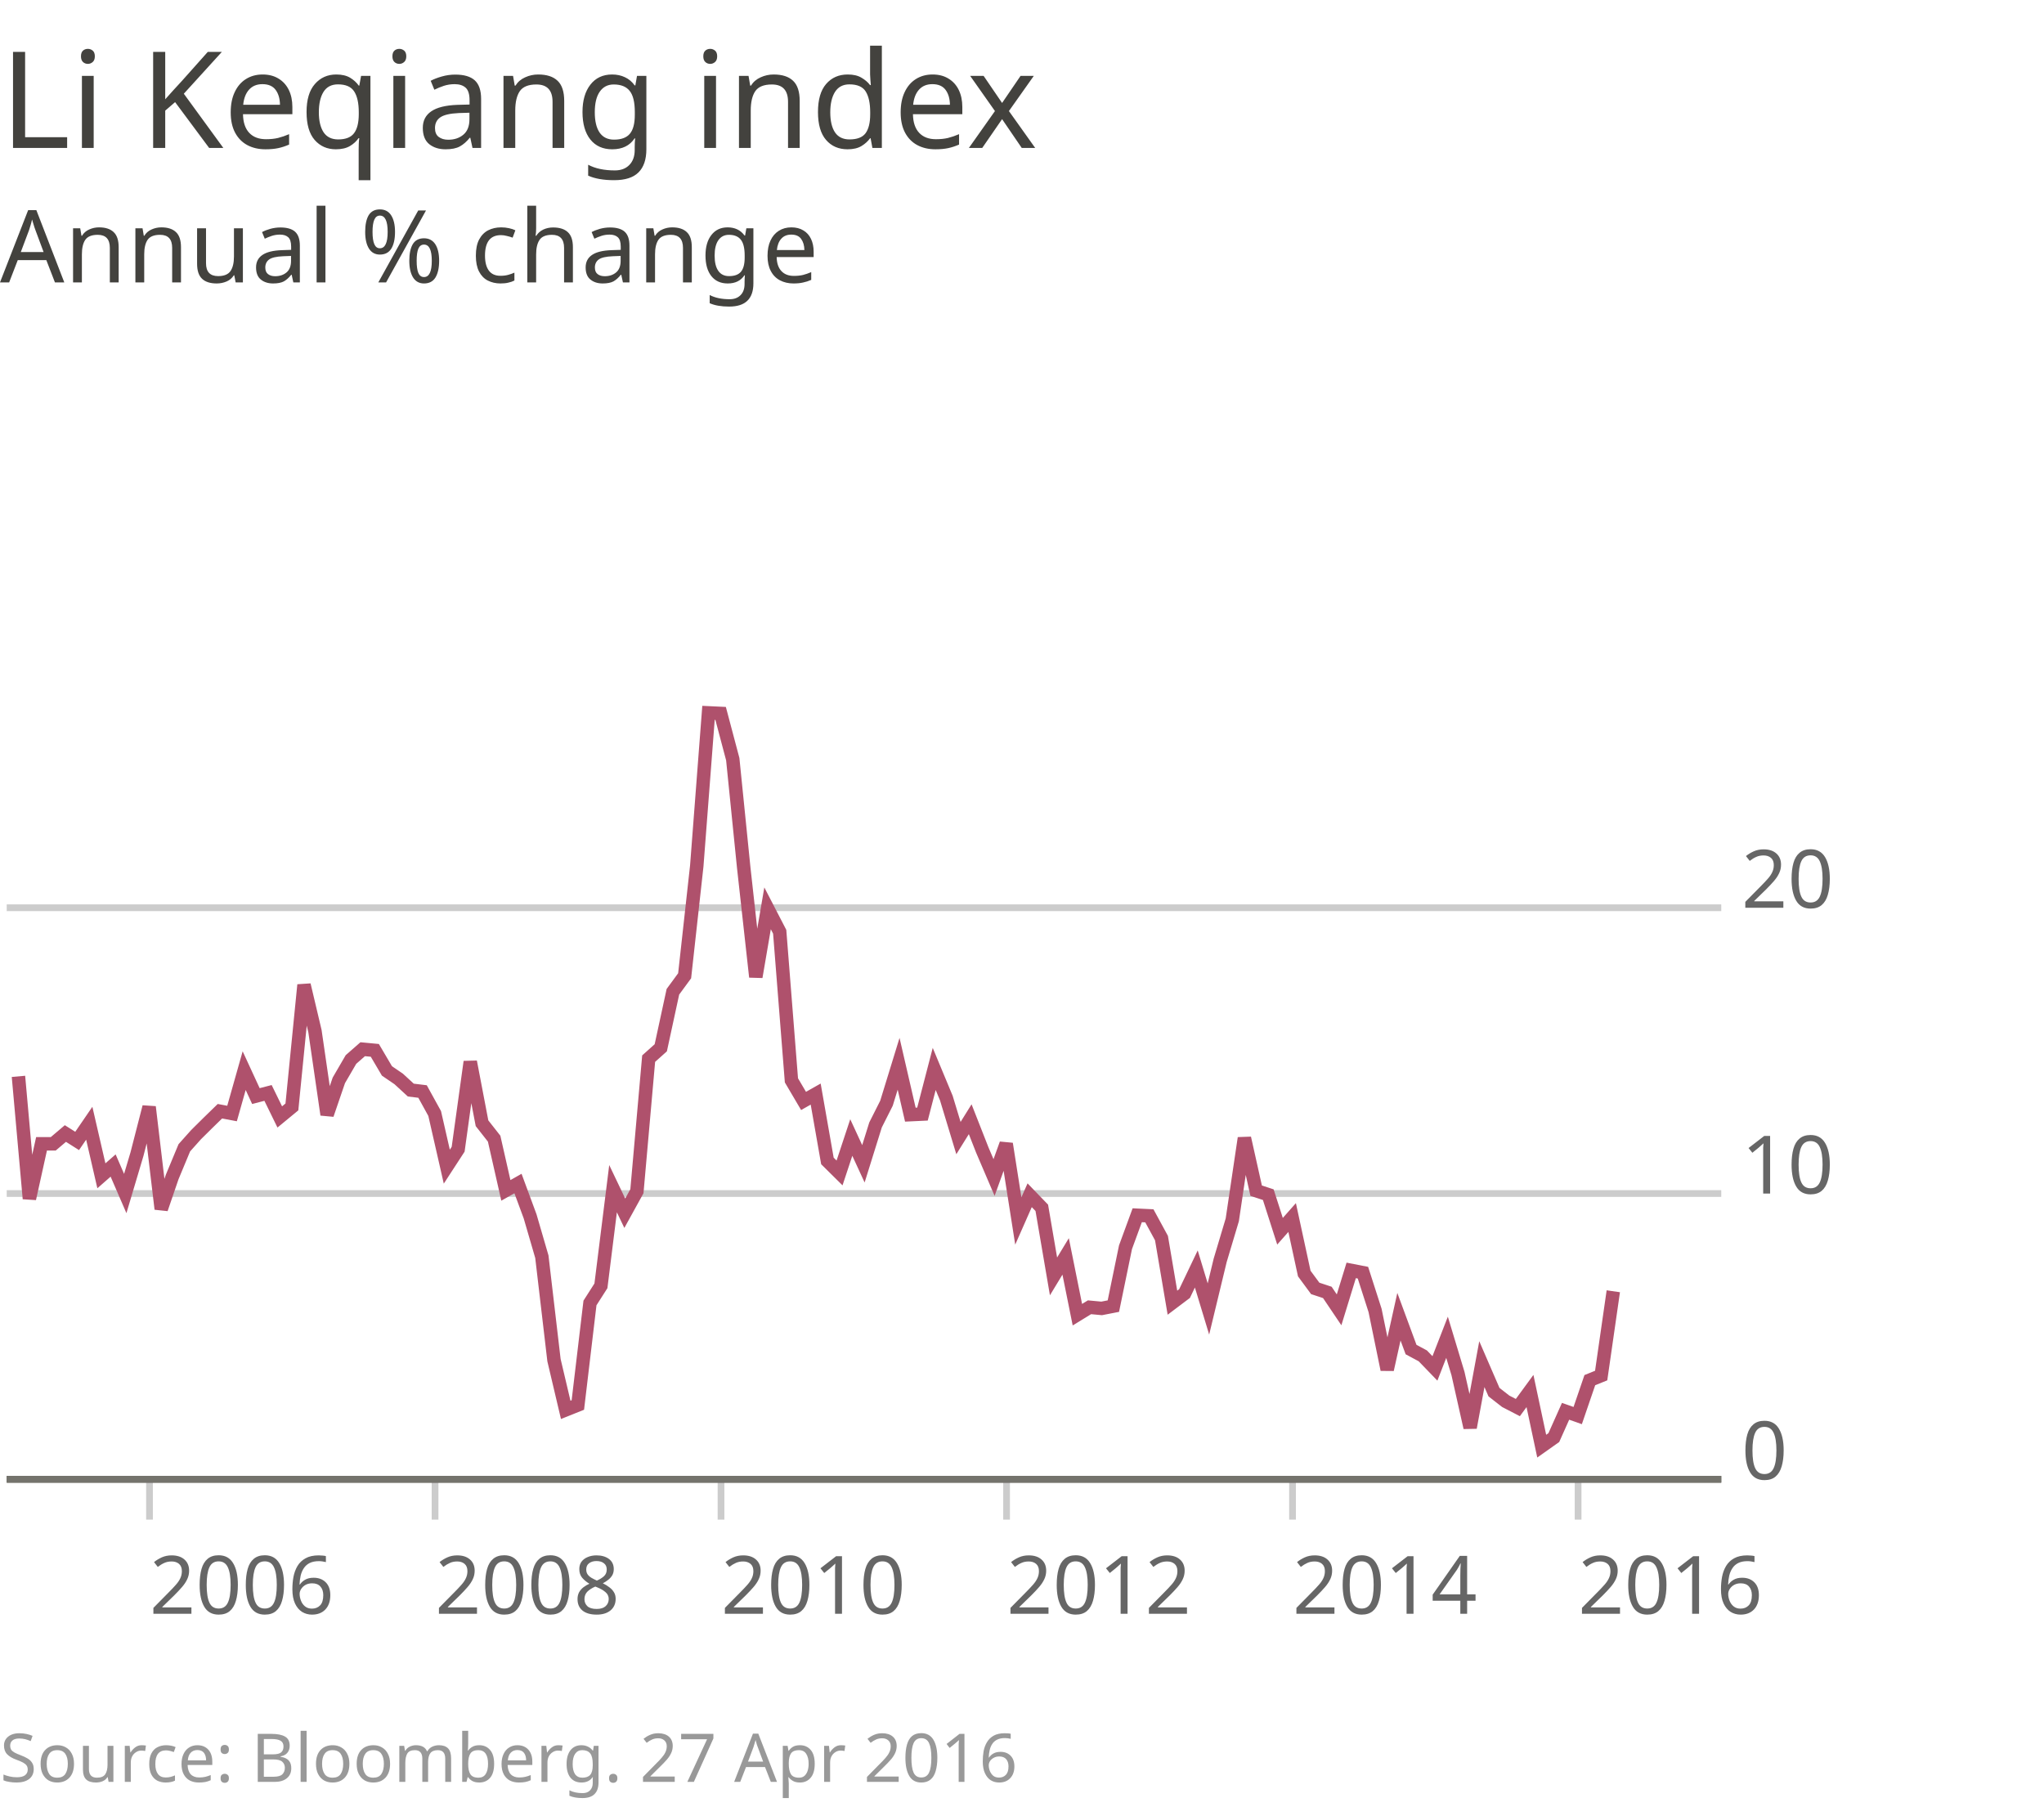
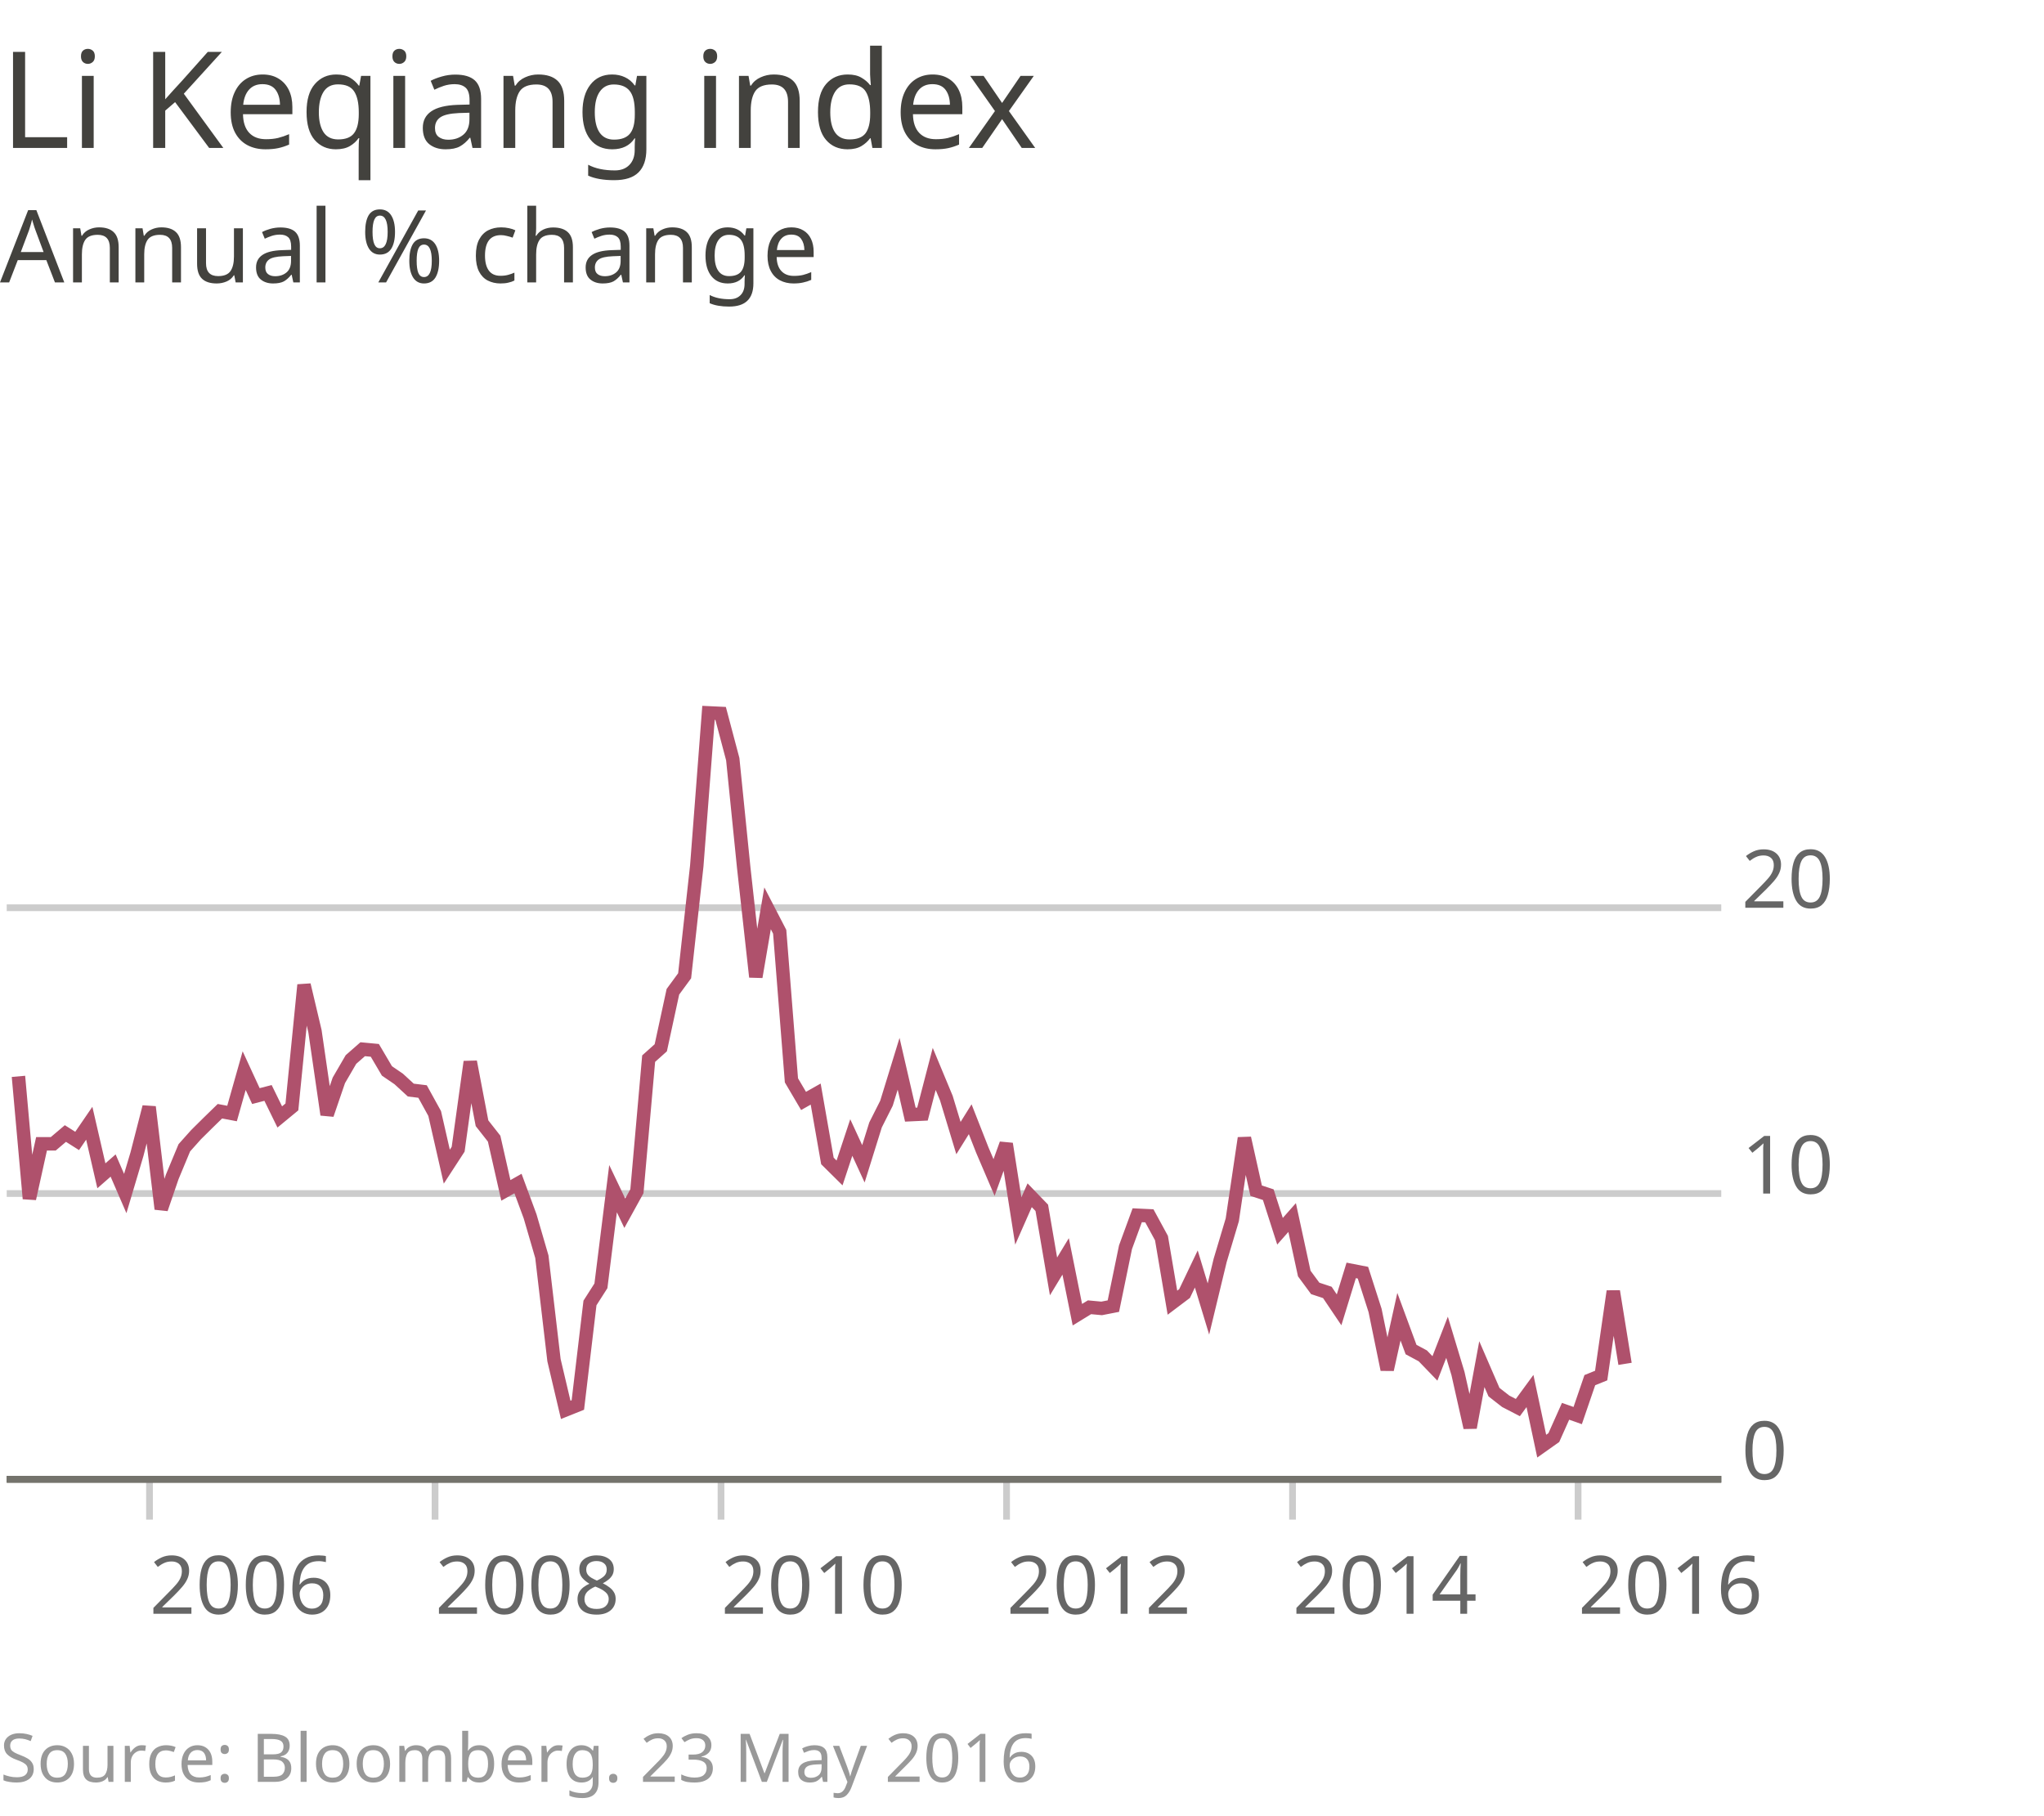
<svg xmlns="http://www.w3.org/2000/svg" viewBox="0 0 304 270">
  <text class="chart-title" font-family="MetricWeb,sans-serif" fill="#43423e" font-size="20" y="22">Li Keqiang index</text>
  <text class="chart-subtitle" font-family="MetricWeb,sans-serif" fill="#43423e" font-size="15" y="42">Annual % change</text>
-   <text class="chart-source" font-family="MetricWeb,sans-serif" font-size="10" fill-opacity="0.4" y="265">Source: Bloomberg. 27 Apr 2016</text>
+   <text class="chart-source" font-family="MetricWeb,sans-serif" font-size="10" fill-opacity="0.4" y="265">Source: Bloomberg. 23 May 2016</text>
  <g transform="translate(1,100)">
    <g transform="translate(0,120)" class="x axis">
      <g class="tick" style="" transform="translate(21.23546,0)">
        <line y2="6" x2="0" fill="none" stroke="#000" stroke-opacity="0.2" />
        <text dy="0" style="" y="20" x="0" font-family="MetricWeb,sans-serif" fill-opacity="0.6" font-size="12" text-anchor="start">2006</text>
      </g>
      <g class="tick" style="" transform="translate(63.70637,0)">
        <line y2="6" x2="0" fill="none" stroke="#000" stroke-opacity="0.2" />
        <text dy="0" style="" y="20" x="0" font-family="MetricWeb,sans-serif" fill-opacity="0.6" font-size="12" text-anchor="start">2008</text>
      </g>
      <g class="tick" style="" transform="translate(106.2355,0)">
        <line y2="6" x2="0" fill="none" stroke="#000" stroke-opacity="0.2" />
        <text dy="0" style="" y="20" x="0" font-family="MetricWeb,sans-serif" fill-opacity="0.6" font-size="12" text-anchor="start">2010</text>
      </g>
      <g class="tick" style="" transform="translate(148.7064,0)">
        <line y2="6" x2="0" fill="none" stroke="#000" stroke-opacity="0.2" />
        <text dy="0" style="" y="20" x="0" font-family="MetricWeb,sans-serif" fill-opacity="0.6" font-size="12" text-anchor="start">2012</text>
      </g>
      <g class="tick" style="" transform="translate(191.2355,0)">
        <line y2="6" x2="0" fill="none" stroke="#000" stroke-opacity="0.2" />
        <text dy="0" style="" y="20" x="0" font-family="MetricWeb,sans-serif" fill-opacity="0.6" font-size="12" text-anchor="start">2014</text>
      </g>
      <g class="tick" style="" transform="translate(233.7064,0)">
        <line y2="6" x2="0" fill="none" stroke="#000" stroke-opacity="0.2" />
        <text dy="0" style="" y="20" x="0" font-family="MetricWeb,sans-serif" fill-opacity="0.6" font-size="12" text-anchor="start">2016</text>
      </g>
      <path class="domain" d="M0,0V0H255V0" fill="none" stroke="#74736c" />
    </g>
    <g transform="translate(255,0)" class="y axis">
      <g class="tick" style="" transform="translate(0,120)">
        <line x2="-255" y2="0" fill="none" stroke="#000" stroke-opacity="0.2" />
        <text dy="0" style="text-anchor: start;" x="3" y="0" font-family="MetricWeb,sans-serif" fill-opacity="0.6" font-size="12">0</text>
      </g>
      <g class="tick" style="" transform="translate(0,77.5)">
        <line x2="-255" y2="0" fill="none" stroke="#000" stroke-opacity="0.2" />
        <text dy="0" style="text-anchor: start;" x="3" y="0" font-family="MetricWeb,sans-serif" fill-opacity="0.6" font-size="12">10</text>
      </g>
      <g class="tick" style="" transform="translate(0,35)">
        <line x2="-255" y2="0" fill="none" stroke="#000" stroke-opacity="0.2" />
        <text dy="0" style="text-anchor: start;" x="3" y="0" font-family="MetricWeb,sans-serif" fill-opacity="0.6" font-size="12">20</text>
      </g>
      <path class="domain" d="M-255,1H0V120H-255" fill="none" stroke="#000" stroke-opacity="0" />
      <line class="highlight-line" x1="0" x2="-255" y1="120" y2="120" fill="none" stroke="#74736c" />
    </g>
    <g>
-       <path d="M1.745,60.075L3.374,78.265L5.178,70.105L6.923,70.105L8.727,68.575L10.472,69.68L12.276,67.045L14.079,74.865L15.825,73.335L17.628,77.5L19.374,71.635L21.177,64.623L22.981,79.795L24.61,75.035L26.413,70.7L28.159,68.745L29.962,66.96L31.708,65.26L33.511,65.6L35.315,59.225L37.06,63.008L38.864,62.54L40.609,66.11L42.413,64.623L44.216,46.475L45.845,53.36L47.649,65.77L49.394,60.67L51.198,57.568L52.943,56.038L54.747,56.208L56.55,59.268L58.296,60.458L60.099,62.115L61.845,62.328L63.648,65.6L65.452,73.505L67.139,70.912L68.943,57.908L70.688,67.045L72.491,69.34L74.237,77.033L76.04,76.013L77.844,80.9L79.589,86.893L81.393,102.278L83.138,109.673L84.942,108.95L86.745,93.777L88.374,91.228L90.178,76.778L91.923,80.432L93.727,77.16L95.472,57.44L97.276,55.825L99.079,47.495L100.825,45.115L102.628,28.795L104.374,6.015L106.177,6.1L107.981,12.9L109.61,29.007L111.413,45.285L113.159,35.085L114.962,38.57L116.708,60.67L118.511,63.73L120.315,62.71L122.06,72.655L123.864,74.44L125.609,69.17L127.413,73.08L129.216,67.3L130.845,64.07L132.649,58.205L134.394,65.77L136.198,65.685L137.943,58.97L139.747,63.305L141.55,69.255L143.296,66.45L145.099,71.04L146.845,75.12L148.648,70.105L150.452,81.58L152.139,77.755L153.943,79.625L155.688,89.825L157.491,86.85L159.237,95.52L161.04,94.415L162.844,94.585L164.589,94.245L166.393,85.49L168.138,80.73L169.942,80.815L171.745,84.13L173.374,93.735L175.178,92.375L176.923,88.72L178.727,94.67L180.472,87.445L182.276,81.41L184.079,69.255L185.825,77.075L187.628,77.67L189.374,83.11L191.177,81.07L192.981,89.4L194.61,91.61L196.413,92.205L198.159,94.798L199.962,88.932L201.708,89.273L203.511,94.883L205.315,103.68L207.06,95.817L208.864,100.705L210.609,101.64L212.413,103.51L214.216,98.878L215.845,104.275L217.649,112.308L219.394,102.873L221.198,107.038L222.943,108.398L224.747,109.333L226.55,106.868L228.296,115.07L230.099,113.795L231.845,109.885L233.648,110.523L235.452,105.253L237.139,104.572L238.943,92.035" stroke-width="2" fill="none" stroke="#af516c" />
+       <path d="M1.745,60.075L3.374,78.265L5.178,70.105L6.923,70.105L8.727,68.575L10.472,69.68L12.276,67.045L14.079,74.865L15.825,73.335L17.628,77.5L19.374,71.635L21.177,64.623L22.981,79.795L24.61,75.035L26.413,70.7L28.159,68.745L29.962,66.96L31.708,65.26L33.511,65.6L35.315,59.225L37.06,63.008L38.864,62.54L40.609,66.11L42.413,64.623L44.216,46.475L45.845,53.36L47.649,65.77L49.394,60.67L51.198,57.568L52.943,56.038L54.747,56.208L56.55,59.268L58.296,60.458L60.099,62.115L61.845,62.328L63.648,65.6L65.452,73.505L67.139,70.912L68.943,57.908L70.688,67.045L72.491,69.34L74.237,77.033L76.04,76.013L77.844,80.9L79.589,86.893L81.393,102.278L83.138,109.673L84.942,108.95L86.745,93.777L88.374,91.228L90.178,76.778L91.923,80.432L93.727,77.16L95.472,57.44L97.276,55.825L99.079,47.495L100.825,45.115L102.628,28.795L104.374,6.015L106.177,6.1L107.981,12.9L109.61,29.007L111.413,45.285L113.159,35.085L114.962,38.57L116.708,60.67L118.511,63.73L120.315,62.71L122.06,72.655L123.864,74.44L125.609,69.17L127.413,73.08L129.216,67.3L130.845,64.07L132.649,58.205L134.394,65.77L136.198,65.685L137.943,58.97L139.747,63.305L141.55,69.255L143.296,66.45L145.099,71.04L146.845,75.12L148.648,70.105L150.452,81.58L152.139,77.755L153.943,79.625L155.688,89.825L157.491,86.85L159.237,95.52L161.04,94.415L162.844,94.585L164.589,94.245L166.393,85.49L168.138,80.73L169.942,80.815L171.745,84.13L173.374,93.735L175.178,92.375L176.923,88.72L178.727,94.67L180.472,87.445L182.276,81.41L184.079,69.255L185.825,77.075L187.628,77.67L189.374,83.11L191.177,81.07L192.981,89.4L194.61,91.61L196.413,92.205L198.159,94.798L199.962,88.932L201.708,89.273L203.511,94.883L205.315,103.68L207.06,95.817L208.864,100.705L210.609,101.64L212.413,103.51L214.216,98.878L215.845,104.275L217.649,112.308L219.394,102.873L221.198,107.038L222.943,108.398L224.747,109.333L226.55,106.868L228.296,115.07L230.099,113.795L231.845,109.885L233.648,110.523L235.452,105.253L237.139,104.572L238.943,92.035L240.688,102.83" stroke-width="2" fill="none" stroke="#af516c" />
    </g>
  </g>
</svg>
